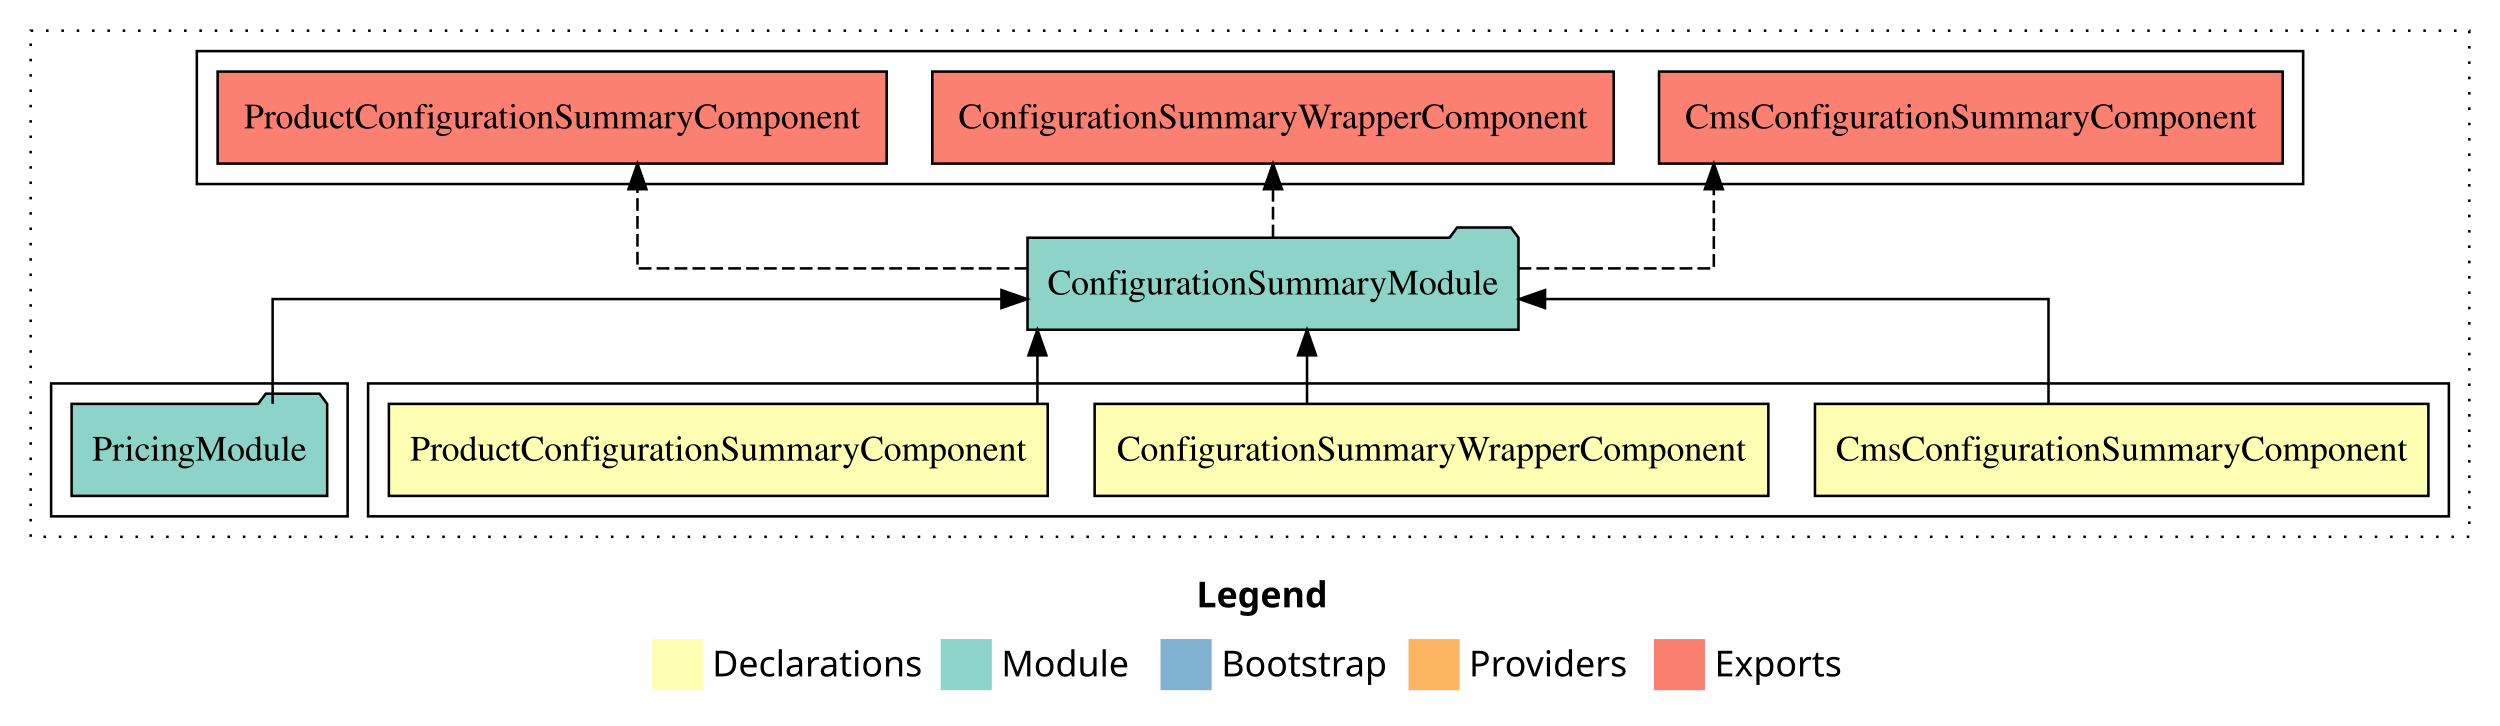
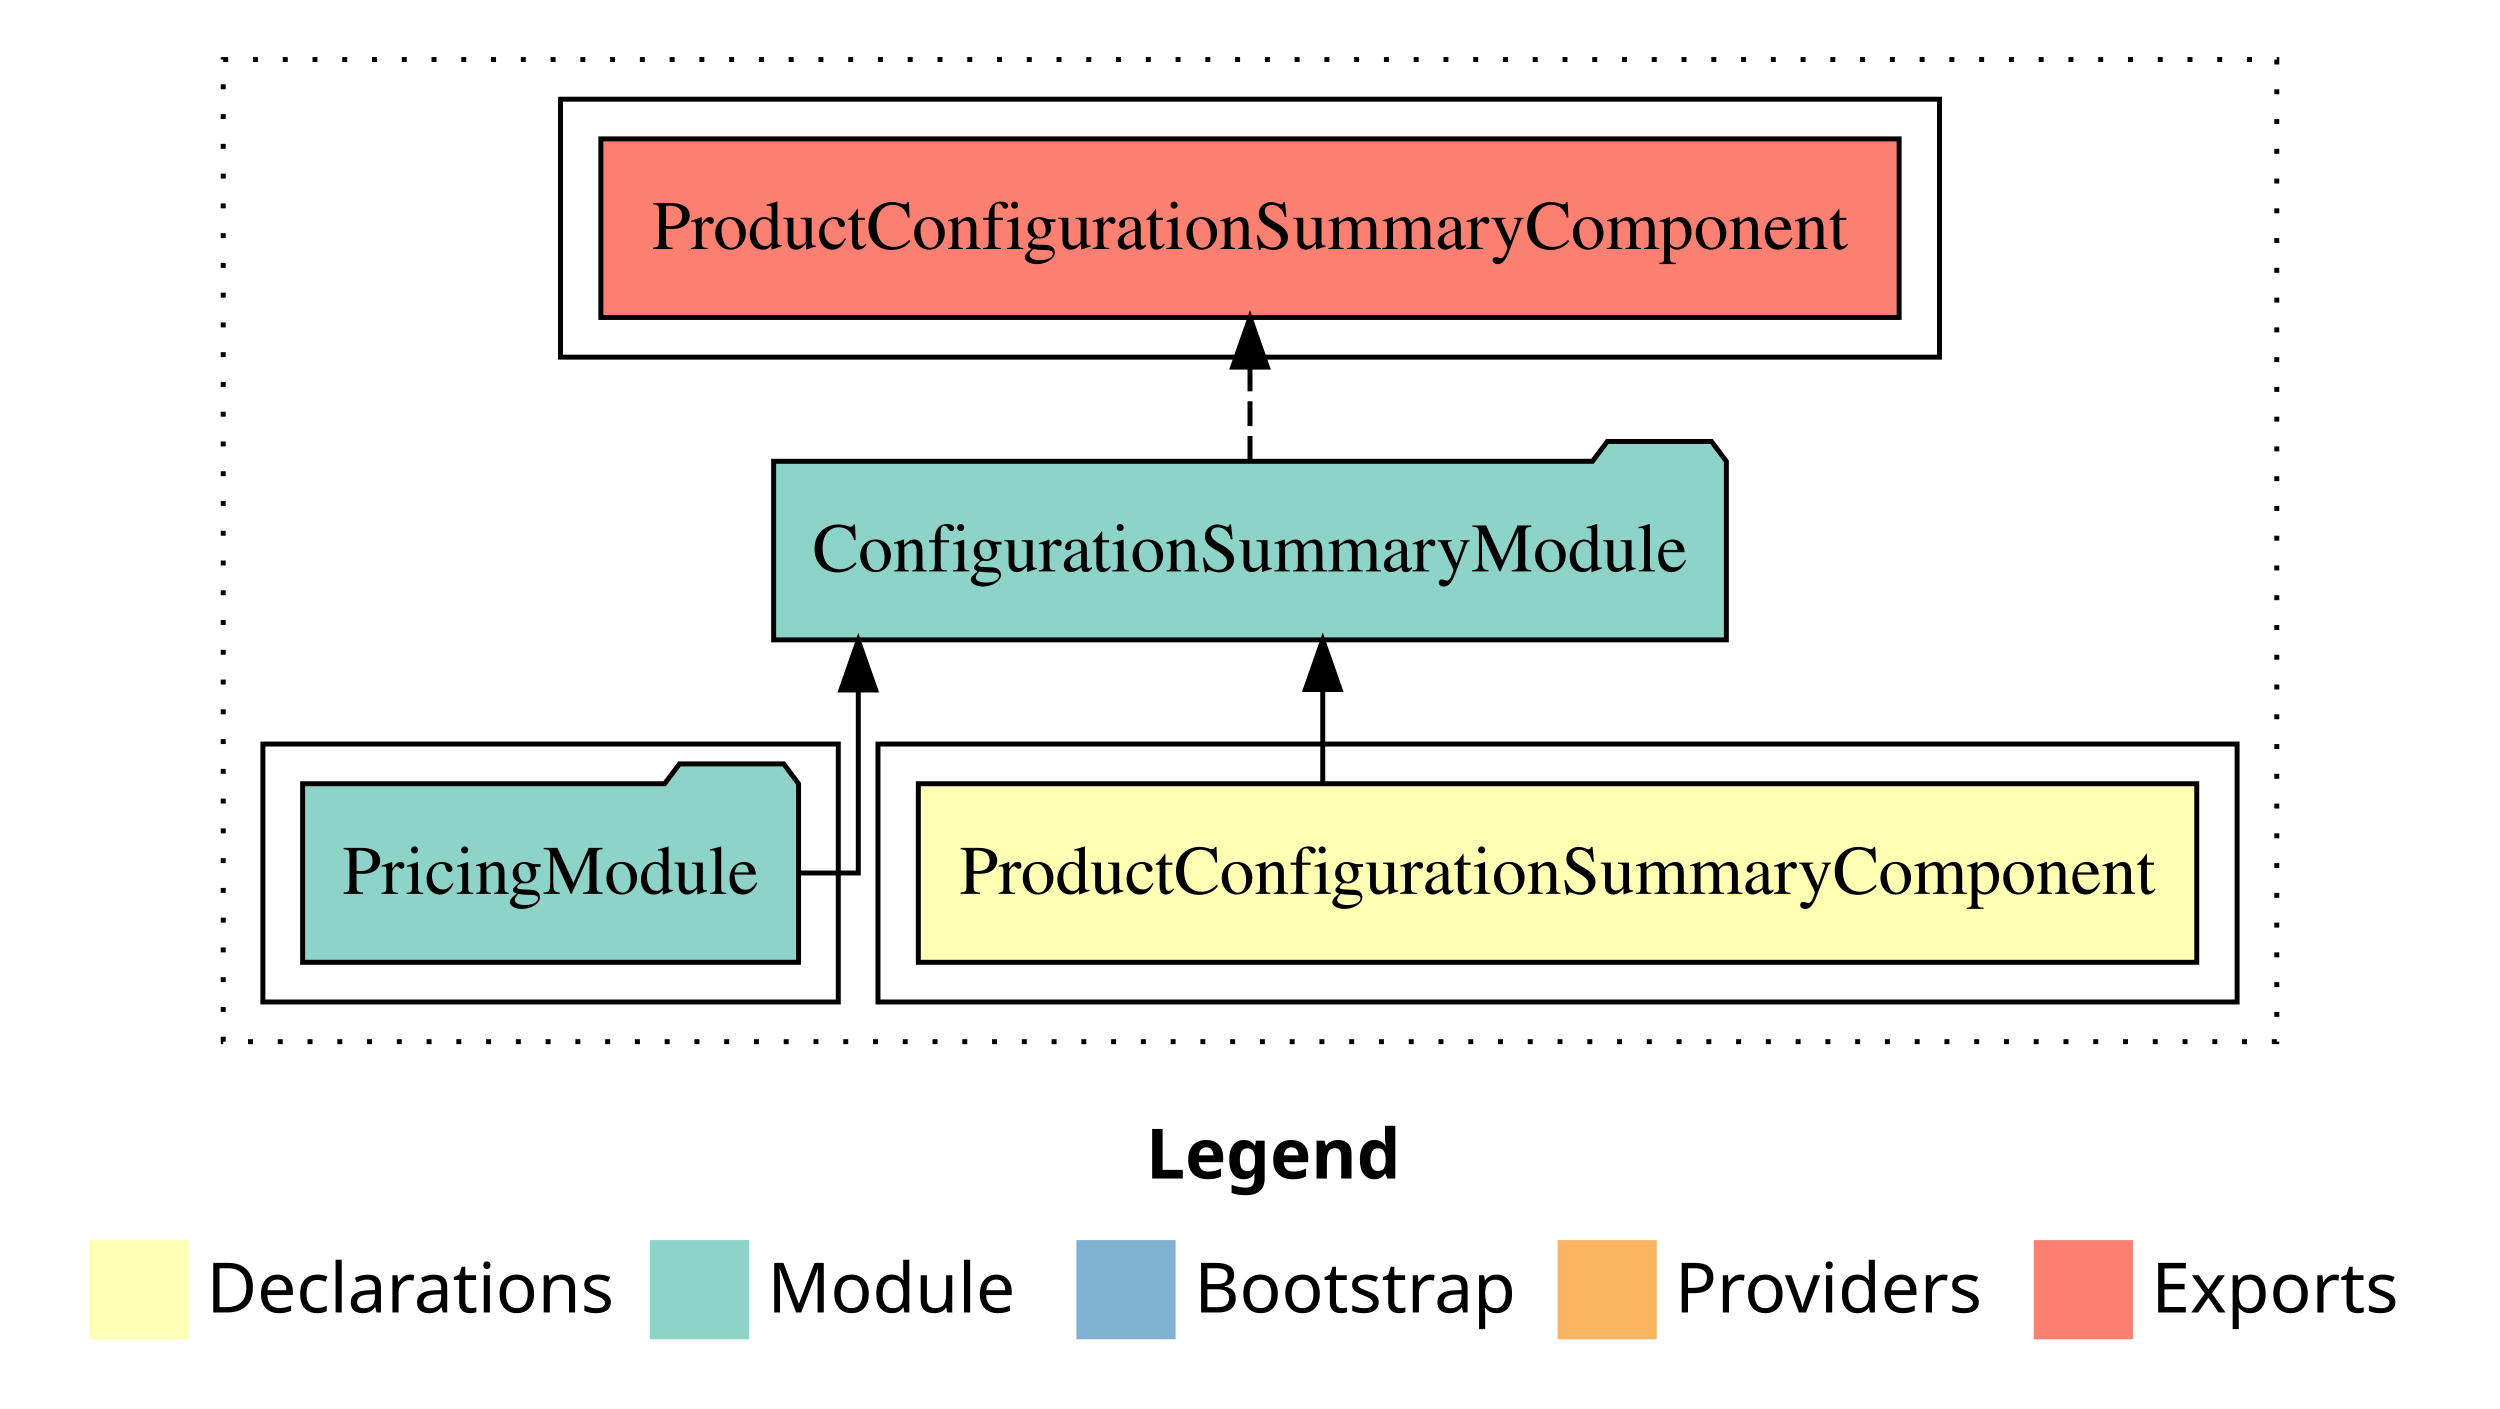
- <svg xmlns="http://www.w3.org/2000/svg" width="978pt" height="284pt" viewBox="0.00 0.00 978.00 284.00">
+ <svg xmlns="http://www.w3.org/2000/svg" width="504pt" height="284pt" viewBox="0.00 0.00 504.00 284.00">
  <g id="graph0" class="graph" transform="scale(1 1) rotate(0) translate(4 280)">
-     <polygon fill="#ffffff" stroke="transparent" points="-4,4 -4,-280 974,-280 974,4 -4,4" />
-     <text text-anchor="start" x="464.009" y="-42.4" font-family="sans-serif" font-weight="bold" font-size="14.00" fill="#000000">Legend</text>
-     <polygon fill="#ffffb3" stroke="transparent" points="251,-10 251,-30 271,-30 271,-10 251,-10" />
-     <text text-anchor="start" x="274.629" y="-15.4" font-family="sans-serif" font-size="14.00" fill="#000000">  Declarations</text>
-     <polygon fill="#8dd3c7" stroke="transparent" points="364,-10 364,-30 384,-30 384,-10 364,-10" />
-     <text text-anchor="start" x="387.725" y="-15.4" font-family="sans-serif" font-size="14.00" fill="#000000">  Module</text>
-     <polygon fill="#80b1d3" stroke="transparent" points="450,-10 450,-30 470,-30 470,-10 450,-10" />
-     <text text-anchor="start" x="473.781" y="-15.4" font-family="sans-serif" font-size="14.00" fill="#000000">  Bootstrap</text>
-     <polygon fill="#fdb462" stroke="transparent" points="547,-10 547,-30 567,-30 567,-10 547,-10" />
-     <text text-anchor="start" x="570.673" y="-15.4" font-family="sans-serif" font-size="14.00" fill="#000000">  Providers</text>
-     <polygon fill="#fb8072" stroke="transparent" points="643,-10 643,-30 663,-30 663,-10 643,-10" />
-     <text text-anchor="start" x="666.726" y="-15.4" font-family="sans-serif" font-size="14.00" fill="#000000">  Exports</text>
+     <polygon fill="#ffffff" stroke="transparent" points="-4,4 -4,-280 500,-280 500,4 -4,4" />
+     <text text-anchor="start" x="227.009" y="-42.4" font-family="sans-serif" font-weight="bold" font-size="14.00" fill="#000000">Legend</text>
+     <polygon fill="#ffffb3" stroke="transparent" points="14,-10 14,-30 34,-30 34,-10 14,-10" />
+     <text text-anchor="start" x="37.629" y="-15.4" font-family="sans-serif" font-size="14.00" fill="#000000">  Declarations</text>
+     <polygon fill="#8dd3c7" stroke="transparent" points="127,-10 127,-30 147,-30 147,-10 127,-10" />
+     <text text-anchor="start" x="150.725" y="-15.4" font-family="sans-serif" font-size="14.00" fill="#000000">  Module</text>
+     <polygon fill="#80b1d3" stroke="transparent" points="213,-10 213,-30 233,-30 233,-10 213,-10" />
+     <text text-anchor="start" x="236.781" y="-15.4" font-family="sans-serif" font-size="14.00" fill="#000000">  Bootstrap</text>
+     <polygon fill="#fdb462" stroke="transparent" points="310,-10 310,-30 330,-30 330,-10 310,-10" />
+     <text text-anchor="start" x="333.673" y="-15.4" font-family="sans-serif" font-size="14.00" fill="#000000">  Providers</text>
+     <polygon fill="#fb8072" stroke="transparent" points="406,-10 406,-30 426,-30 426,-10 406,-10" />
+     <text text-anchor="start" x="429.726" y="-15.4" font-family="sans-serif" font-size="14.00" fill="#000000">  Exports</text>
    <g id="clust1" class="cluster">
-       <polygon fill="none" stroke="#000000" stroke-dasharray="1,5" points="8,-70 8,-268 962,-268 962,-70 8,-70" />
+       <polygon fill="none" stroke="#000000" stroke-dasharray="1,5" points="41,-70 41,-268 455,-268 455,-70 41,-70" />
    </g>
    <g id="clust2" class="cluster">
-       <polygon fill="none" stroke="#000000" points="140,-78 140,-130 954,-130 954,-78 140,-78" />
+       <polygon fill="none" stroke="#000000" points="173,-78 173,-130 447,-130 447,-78 173,-78" />
    </g>
-     <g id="clust6" class="cluster">
-       <polygon fill="none" stroke="#000000" points="16,-78 16,-130 132,-130 132,-78 16,-78" />
+     <g id="clust4" class="cluster">
+       <polygon fill="none" stroke="#000000" points="49,-78 49,-130 165,-130 165,-78 49,-78" />
    </g>
-     <g id="clust7" class="cluster">
-       <polygon fill="none" stroke="#000000" points="73,-208 73,-260 897,-260 897,-208 73,-208" />
+     <g id="clust5" class="cluster">
+       <polygon fill="none" stroke="#000000" points="109,-208 109,-260 387,-260 387,-208 109,-208" />
    </g>
    <g id="node1" class="node">
-       <polygon fill="#ffffb3" stroke="#000000" points="945.987,-122 706.013,-122 706.013,-86 945.987,-86 945.987,-122" />
-       <text text-anchor="middle" x="826" y="-99.8" font-family="Times,serif" font-size="14.00" fill="#000000">CmsConfigurationSummaryComponent</text>
+       <polygon fill="#ffffb3" stroke="#000000" points="438.864,-122 181.136,-122 181.136,-86 438.864,-86 438.864,-122" />
+       <text text-anchor="middle" x="310" y="-99.8" font-family="Times,serif" font-size="14.00" fill="#000000">ProductConfigurationSummaryComponent</text>
+     </g>
+     <g id="node2" class="node">
+       <polygon fill="#8dd3c7" stroke="#000000" points="344.034,-187 341.034,-191 320.034,-191 317.034,-187 151.966,-187 151.966,-151 344.034,-151 344.034,-187" />
+       <text text-anchor="middle" x="248" y="-164.8" font-family="Times,serif" font-size="14.00" fill="#000000">ConfigurationSummaryModule</text>
+     </g>
+     <g id="edge1" class="edge">
+       <path fill="none" stroke="#000000" d="M262.667,-122.106C262.667,-122.106 262.667,-140.991 262.667,-140.991" />
+       <polygon fill="#000000" stroke="#000000" points="259.167,-140.991 262.667,-150.991 266.167,-140.991 259.167,-140.991" />
    </g>
    <g id="node4" class="node">
-       <polygon fill="#8dd3c7" stroke="#000000" points="590.034,-187 587.034,-191 566.034,-191 563.034,-187 397.966,-187 397.966,-151 590.034,-151 590.034,-187" />
-       <text text-anchor="middle" x="494" y="-164.8" font-family="Times,serif" font-size="14.00" fill="#000000">ConfigurationSummaryModule</text>
+       <polygon fill="#fb8072" stroke="#000000" points="378.864,-252 117.136,-252 117.136,-216 378.864,-216 378.864,-252" />
+       <text text-anchor="middle" x="248" y="-229.8" font-family="Times,serif" font-size="14.00" fill="#000000">ProductConfigurationSummaryComponent </text>
    </g>
-     <g id="edge1" class="edge">
-       <path fill="none" stroke="#000000" d="M797.375,-122.022C797.375,-139.373 797.375,-163 797.375,-163 797.375,-163 600.407,-163 600.407,-163" />
-       <polygon fill="#000000" stroke="#000000" points="600.407,-159.5 590.407,-163 600.407,-166.5 600.407,-159.5" />
+     <g id="edge3" class="edge">
+       <path fill="none" stroke="#000000" stroke-dasharray="5,2" d="M248,-187.106C248,-187.106 248,-205.991 248,-205.991" />
+       <polygon fill="#000000" stroke="#000000" points="244.5,-205.991 248,-215.991 251.5,-205.991 244.5,-205.991" />
    </g>
-     <g id="node2" class="node">
-       <polygon fill="#ffffb3" stroke="#000000" points="687.781,-122 424.219,-122 424.219,-86 687.781,-86 687.781,-122" />
-       <text text-anchor="middle" x="556" y="-99.8" font-family="Times,serif" font-size="14.00" fill="#000000">ConfigurationSummaryWrapperComponent</text>
+     <g id="node3" class="node">
+       <polygon fill="#8dd3c7" stroke="#000000" points="156.989,-122 153.989,-126 132.989,-126 129.989,-122 57.011,-122 57.011,-86 156.989,-86 156.989,-122" />
+       <text text-anchor="middle" x="107" y="-99.8" font-family="Times,serif" font-size="14.00" fill="#000000">PricingModule</text>
    </g>
    <g id="edge2" class="edge">
-       <path fill="none" stroke="#000000" d="M507.313,-122.106C507.313,-122.106 507.313,-140.991 507.313,-140.991" />
-       <polygon fill="#000000" stroke="#000000" points="503.813,-140.991 507.313,-150.991 510.813,-140.991 503.813,-140.991" />
-     </g>
-     <g id="node3" class="node">
-       <polygon fill="#ffffb3" stroke="#000000" points="405.864,-122 148.136,-122 148.136,-86 405.864,-86 405.864,-122" />
-       <text text-anchor="middle" x="277" y="-99.8" font-family="Times,serif" font-size="14.00" fill="#000000">ProductConfigurationSummaryComponent</text>
-     </g>
-     <g id="edge3" class="edge">
-       <path fill="none" stroke="#000000" d="M401.833,-122.106C401.833,-122.106 401.833,-140.991 401.833,-140.991" />
-       <polygon fill="#000000" stroke="#000000" points="398.333,-140.991 401.833,-150.991 405.333,-140.991 398.333,-140.991" />
-     </g>
-     <g id="node6" class="node">
-       <polygon fill="#fb8072" stroke="#000000" points="888.988,-252 645.012,-252 645.012,-216 888.988,-216 888.988,-252" />
-       <text text-anchor="middle" x="767" y="-229.8" font-family="Times,serif" font-size="14.00" fill="#000000">CmsConfigurationSummaryComponent </text>
-     </g>
-     <g id="edge5" class="edge">
-       <path fill="none" stroke="#000000" stroke-dasharray="5,2" d="M590.057,-175C629.654,-175 666.448,-175 666.448,-175 666.448,-175 666.448,-205.977 666.448,-205.977" />
-       <polygon fill="#000000" stroke="#000000" points="662.948,-205.977 666.448,-215.977 669.948,-205.977 662.948,-205.977" />
-     </g>
-     <g id="node7" class="node">
-       <polygon fill="#fb8072" stroke="#000000" points="627.281,-252 360.719,-252 360.719,-216 627.281,-216 627.281,-252" />
-       <text text-anchor="middle" x="494" y="-229.8" font-family="Times,serif" font-size="14.00" fill="#000000">ConfigurationSummaryWrapperComponent </text>
-     </g>
-     <g id="edge6" class="edge">
-       <path fill="none" stroke="#000000" stroke-dasharray="5,2" d="M494,-187.106C494,-187.106 494,-205.991 494,-205.991" />
-       <polygon fill="#000000" stroke="#000000" points="490.5,-205.991 494,-215.991 497.5,-205.991 490.5,-205.991" />
-     </g>
-     <g id="node8" class="node">
-       <polygon fill="#fb8072" stroke="#000000" points="342.864,-252 81.136,-252 81.136,-216 342.864,-216 342.864,-252" />
-       <text text-anchor="middle" x="212" y="-229.8" font-family="Times,serif" font-size="14.00" fill="#000000">ProductConfigurationSummaryComponent </text>
-     </g>
-     <g id="edge7" class="edge">
-       <path fill="none" stroke="#000000" stroke-dasharray="5,2" d="M397.875,-175C327.912,-175 245.375,-175 245.375,-175 245.375,-175 245.375,-205.977 245.375,-205.977" />
-       <polygon fill="#000000" stroke="#000000" points="241.875,-205.977 245.375,-215.977 248.875,-205.977 241.875,-205.977" />
-     </g>
-     <g id="node5" class="node">
-       <polygon fill="#8dd3c7" stroke="#000000" points="123.989,-122 120.989,-126 99.989,-126 96.989,-122 24.011,-122 24.011,-86 123.989,-86 123.989,-122" />
-       <text text-anchor="middle" x="74" y="-99.8" font-family="Times,serif" font-size="14.00" fill="#000000">PricingModule</text>
-     </g>
-     <g id="edge4" class="edge">
-       <path fill="none" stroke="#000000" d="M102.656,-122.022C102.656,-139.373 102.656,-163 102.656,-163 102.656,-163 387.765,-163 387.765,-163" />
-       <polygon fill="#000000" stroke="#000000" points="387.765,-166.5 397.765,-163 387.765,-159.5 387.765,-166.5" />
+       <path fill="none" stroke="#000000" d="M157.071,-104C164.124,-104 169.031,-104 169.031,-104 169.031,-104 169.031,-140.894 169.031,-140.894" />
+       <polygon fill="#000000" stroke="#000000" points="165.531,-140.894 169.031,-150.894 172.531,-140.894 165.531,-140.894" />
    </g>
  </g>
</svg>
